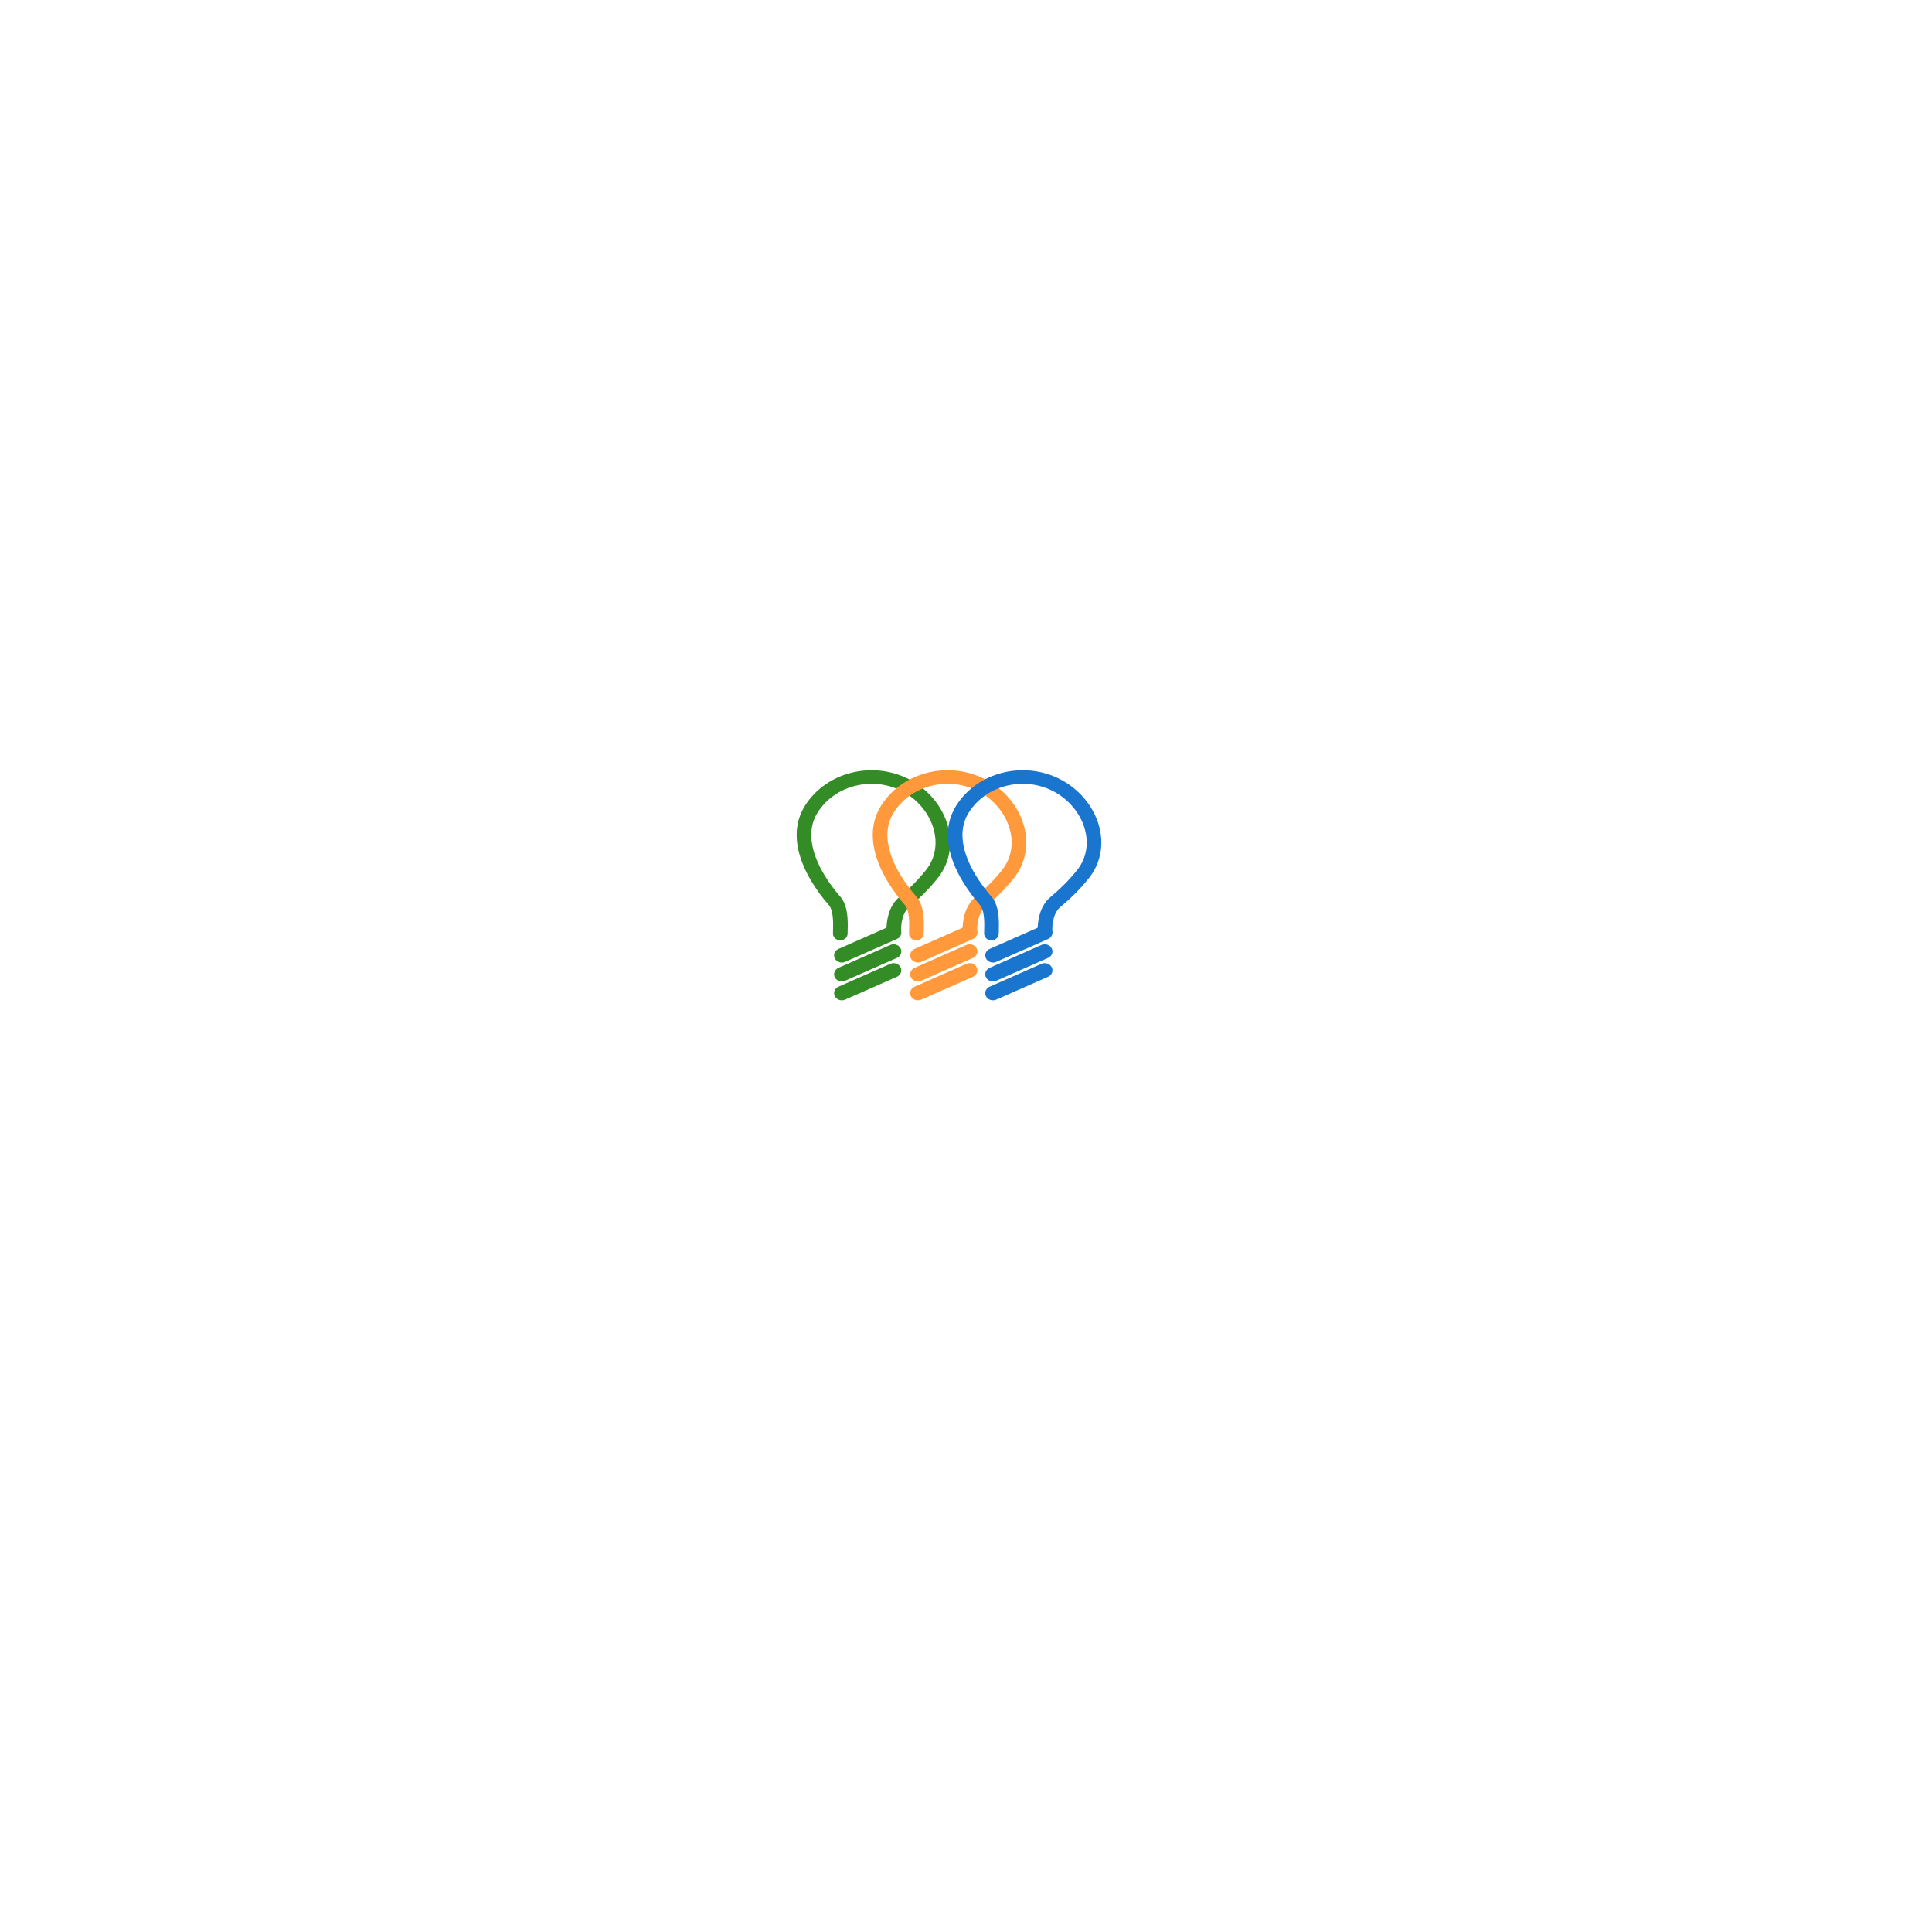
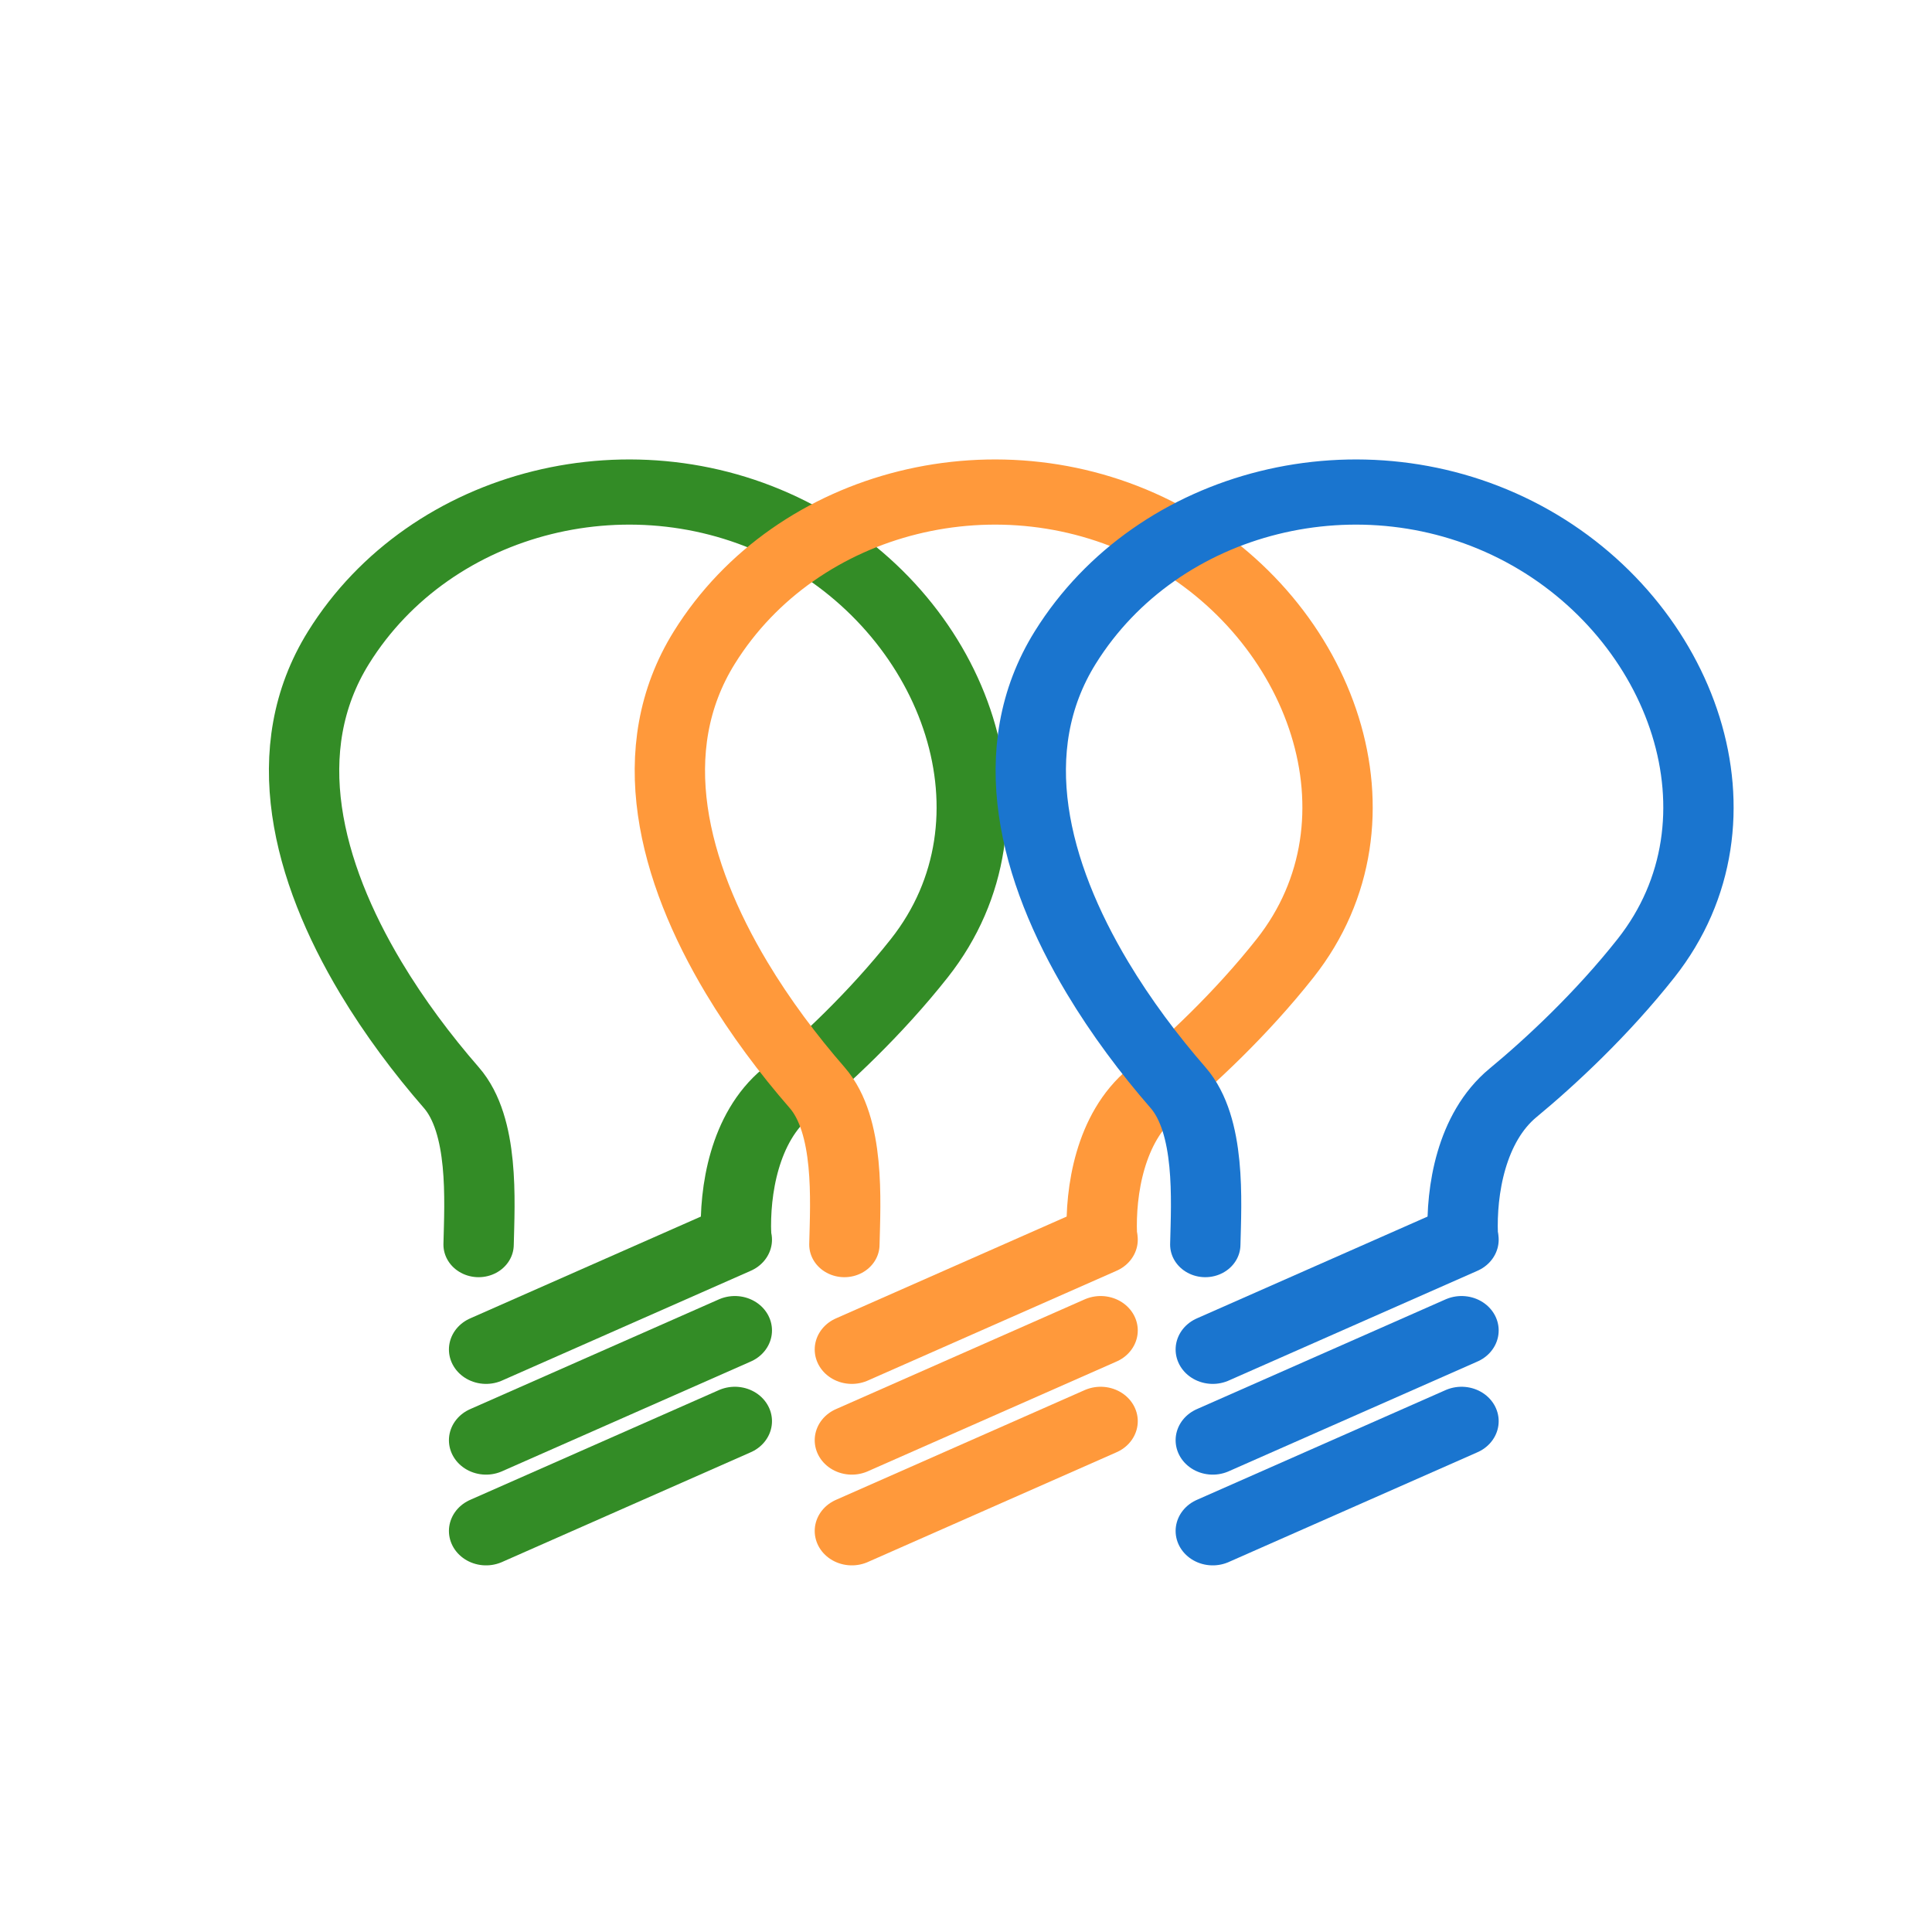
- <svg xmlns="http://www.w3.org/2000/svg" viewBox="0 0 512 512">
+ <svg xmlns="http://www.w3.org/2000/svg" viewBox="196.3 178.8 106.5 106.5" width="200px" height="200px">
  <g id="g6417" transform="matrix(1.949642, 0, 0, 1.949642, -393.6334, -459.4825)">
    <g transform="matrix(1, 0, 0, 1, -70.73888, 31.18181)" id="g6024">
      <g style="fill:#338c26;fill-opacity:1" id="g4453-7-6-4" transform="matrix(0.3209328,0,0,0.3209328,2.219051,-307.7526)">
        <g id="g3627-1-3-1" transform="matrix(0.6248586,0,0,0.5790657,361.1364,901.5287)" style="fill:#000000;fill-opacity:0;stroke:#338c26;stroke-opacity:1">
          <path id="path3629-1-7-9" d="m 1421.132,1807.477 c -4.446,2.437 -12.185,6.343 -14.194,11.552 -1.773,4.597 -3.997,9.322 -6.667,13.771 -7.201,11.998 -17.642,21.978 -31.202,21.978 -19.753,0 -35.766,-16.013 -35.766,-35.766 0,-19.753 16.128,-37.896 35.766,-35.766 7.908,0.858 15.435,2.857 20.513,4.534 5.731,1.892 12.582,-0.861 16.836,-3.523" style="fill:#000000;fill-opacity:0;stroke:#338c26;stroke-width:7.502;stroke-linecap:round;stroke-linejoin:round;stroke-miterlimit:4;stroke-opacity:1;stroke-dasharray:none;stroke-dashoffset:0" transform="matrix(-0.660855,1.144634,-1.144634,-0.660855,4348.143,1450.138)" />
          <path id="path3631-5-8-6" d="m 1341.133,1898.29 35.078,-16.704" style="fill:#000000;fill-opacity:0;stroke:#338c26;stroke-width:10.47;stroke-linecap:round;stroke-linejoin:miter;stroke-miterlimit:4;stroke-opacity:1;stroke-dasharray:none" />
          <path style="fill:#000000;fill-opacity:0;stroke:#338c26;stroke-width:10.47;stroke-linecap:round;stroke-linejoin:miter;stroke-miterlimit:4;stroke-opacity:1;stroke-dasharray:none" d="m 1341.133,1912.095 35.078,-16.703" id="path3633-2-8-9" />
          <path id="path3635-7-2-8" d="m 1341.133,1925.9 35.078,-16.704" style="fill:#000000;fill-opacity:0;stroke:#338c26;stroke-width:10.47;stroke-linecap:round;stroke-linejoin:miter;stroke-miterlimit:4;stroke-opacity:1;stroke-dasharray:none" />
        </g>
        <g transform="matrix(0.6248586,0,0,0.5790657,393.362,901.5287)" id="g3637-6-9-2" style="stroke:#ff993b;stroke-opacity:1">
          <path transform="matrix(-0.660855,1.144634,-1.144634,-0.660855,4348.143,1450.138)" style="fill:none;stroke:#ff993b;stroke-width:7.502;stroke-linecap:round;stroke-linejoin:round;stroke-miterlimit:4;stroke-opacity:1;stroke-dasharray:none;stroke-dashoffset:0" d="m 1421.132,1807.477 c -4.446,2.437 -12.185,6.343 -14.194,11.552 -1.773,4.597 -3.997,9.322 -6.667,13.771 -7.201,11.998 -17.642,21.978 -31.202,21.978 -19.753,0 -35.766,-16.013 -35.766,-35.766 0,-19.753 16.128,-37.896 35.766,-35.766 7.908,0.858 15.435,2.857 20.513,4.534 5.731,1.892 12.582,-0.861 16.836,-3.523" id="path3639-1-1-5" />
          <path style="fill:none;stroke:#ff993b;stroke-width:10.47;stroke-linecap:round;stroke-linejoin:miter;stroke-miterlimit:4;stroke-opacity:1;stroke-dasharray:none" d="m 1341.133,1898.29 35.078,-16.704" id="path3641-4-3-5" />
          <path id="path3643-2-5-4" d="m 1341.133,1912.095 35.078,-16.703" style="fill:none;stroke:#ff993b;stroke-width:10.47;stroke-linecap:round;stroke-linejoin:miter;stroke-miterlimit:4;stroke-opacity:1;stroke-dasharray:none" />
          <path style="fill:none;stroke:#ff993b;stroke-width:10.47;stroke-linecap:round;stroke-linejoin:miter;stroke-miterlimit:4;stroke-opacity:1;stroke-dasharray:none" d="m 1341.133,1925.9 35.078,-16.704" id="path3645-3-9-9" />
        </g>
        <g id="g3647-2-8-1" transform="matrix(0.6248586,0,0,0.5790657,425.1576,901.5287)" style="stroke:#1a75cf;stroke-opacity:1">
          <path id="path3649-2-4-2" d="m 1421.132,1807.477 c -4.446,2.437 -12.185,6.343 -14.194,11.552 -1.773,4.597 -3.997,9.322 -6.667,13.771 -7.201,11.998 -17.642,21.978 -31.202,21.978 -19.753,0 -35.766,-16.013 -35.766,-35.766 0,-19.753 16.128,-37.896 35.766,-35.766 7.908,0.858 15.435,2.857 20.513,4.534 5.731,1.892 12.582,-0.861 16.836,-3.523" style="fill:none;stroke:#1a75cf;stroke-width:7.502;stroke-linecap:round;stroke-linejoin:round;stroke-miterlimit:4;stroke-opacity:1;stroke-dasharray:none;stroke-dashoffset:0" transform="matrix(-0.660855,1.144634,-1.144634,-0.660855,4348.143,1450.138)" />
          <path id="path3651-1-0-5" d="m 1341.133,1898.29 35.078,-16.704" style="fill:none;stroke:#1a75cf;stroke-width:10.47;stroke-linecap:round;stroke-linejoin:miter;stroke-miterlimit:4;stroke-opacity:1;stroke-dasharray:none" />
          <path style="fill:none;stroke:#1a75cf;stroke-width:10.47;stroke-linecap:round;stroke-linejoin:miter;stroke-miterlimit:4;stroke-opacity:1;stroke-dasharray:none" d="m 1341.133,1912.095 35.078,-16.703" id="path3653-6-7-0" />
          <path id="path3656-8-6-8" d="m 1341.133,1925.9 35.078,-16.704" style="fill:none;stroke:#1a75cf;stroke-width:10.47;stroke-linecap:round;stroke-linejoin:miter;stroke-miterlimit:4;stroke-opacity:1;stroke-dasharray:none" />
        </g>
      </g>
    </g>
  </g>
</svg>
